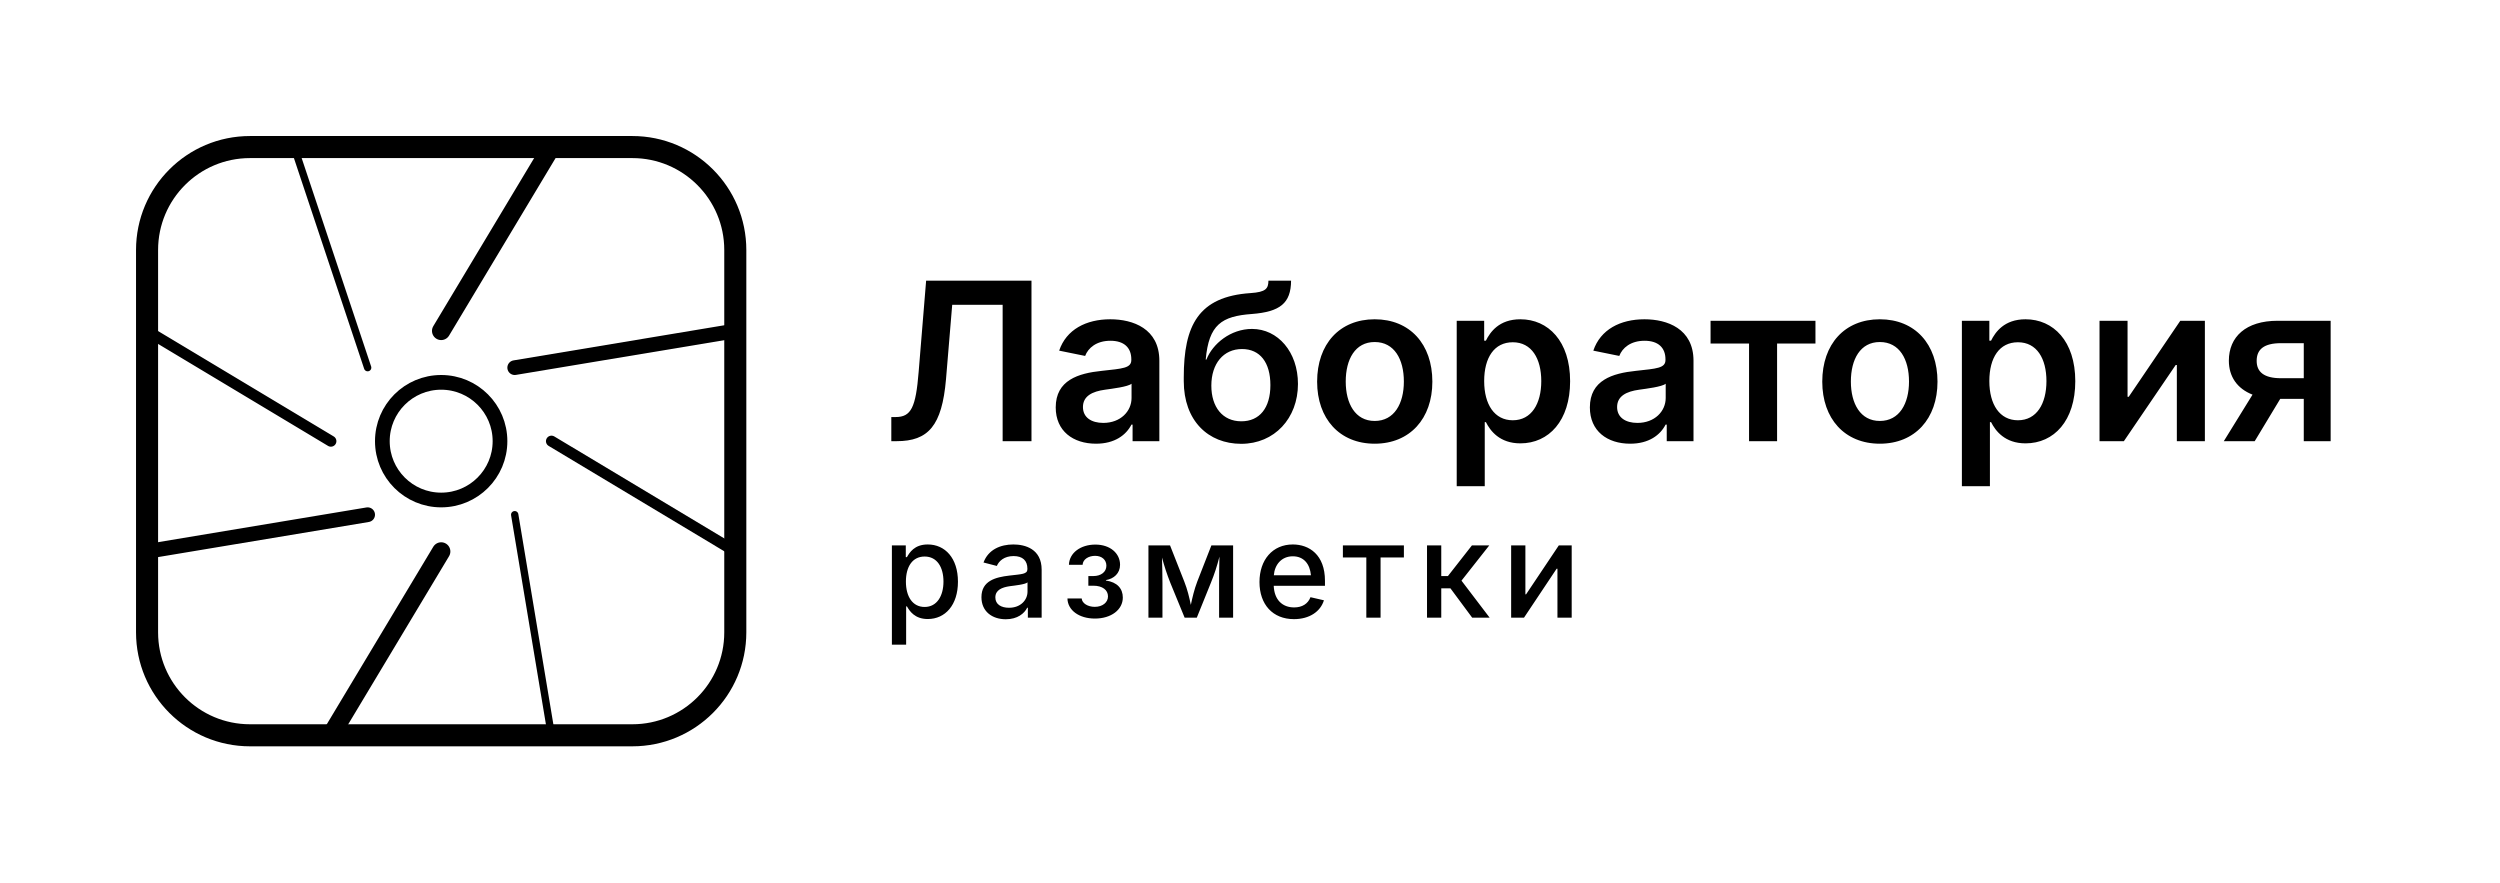
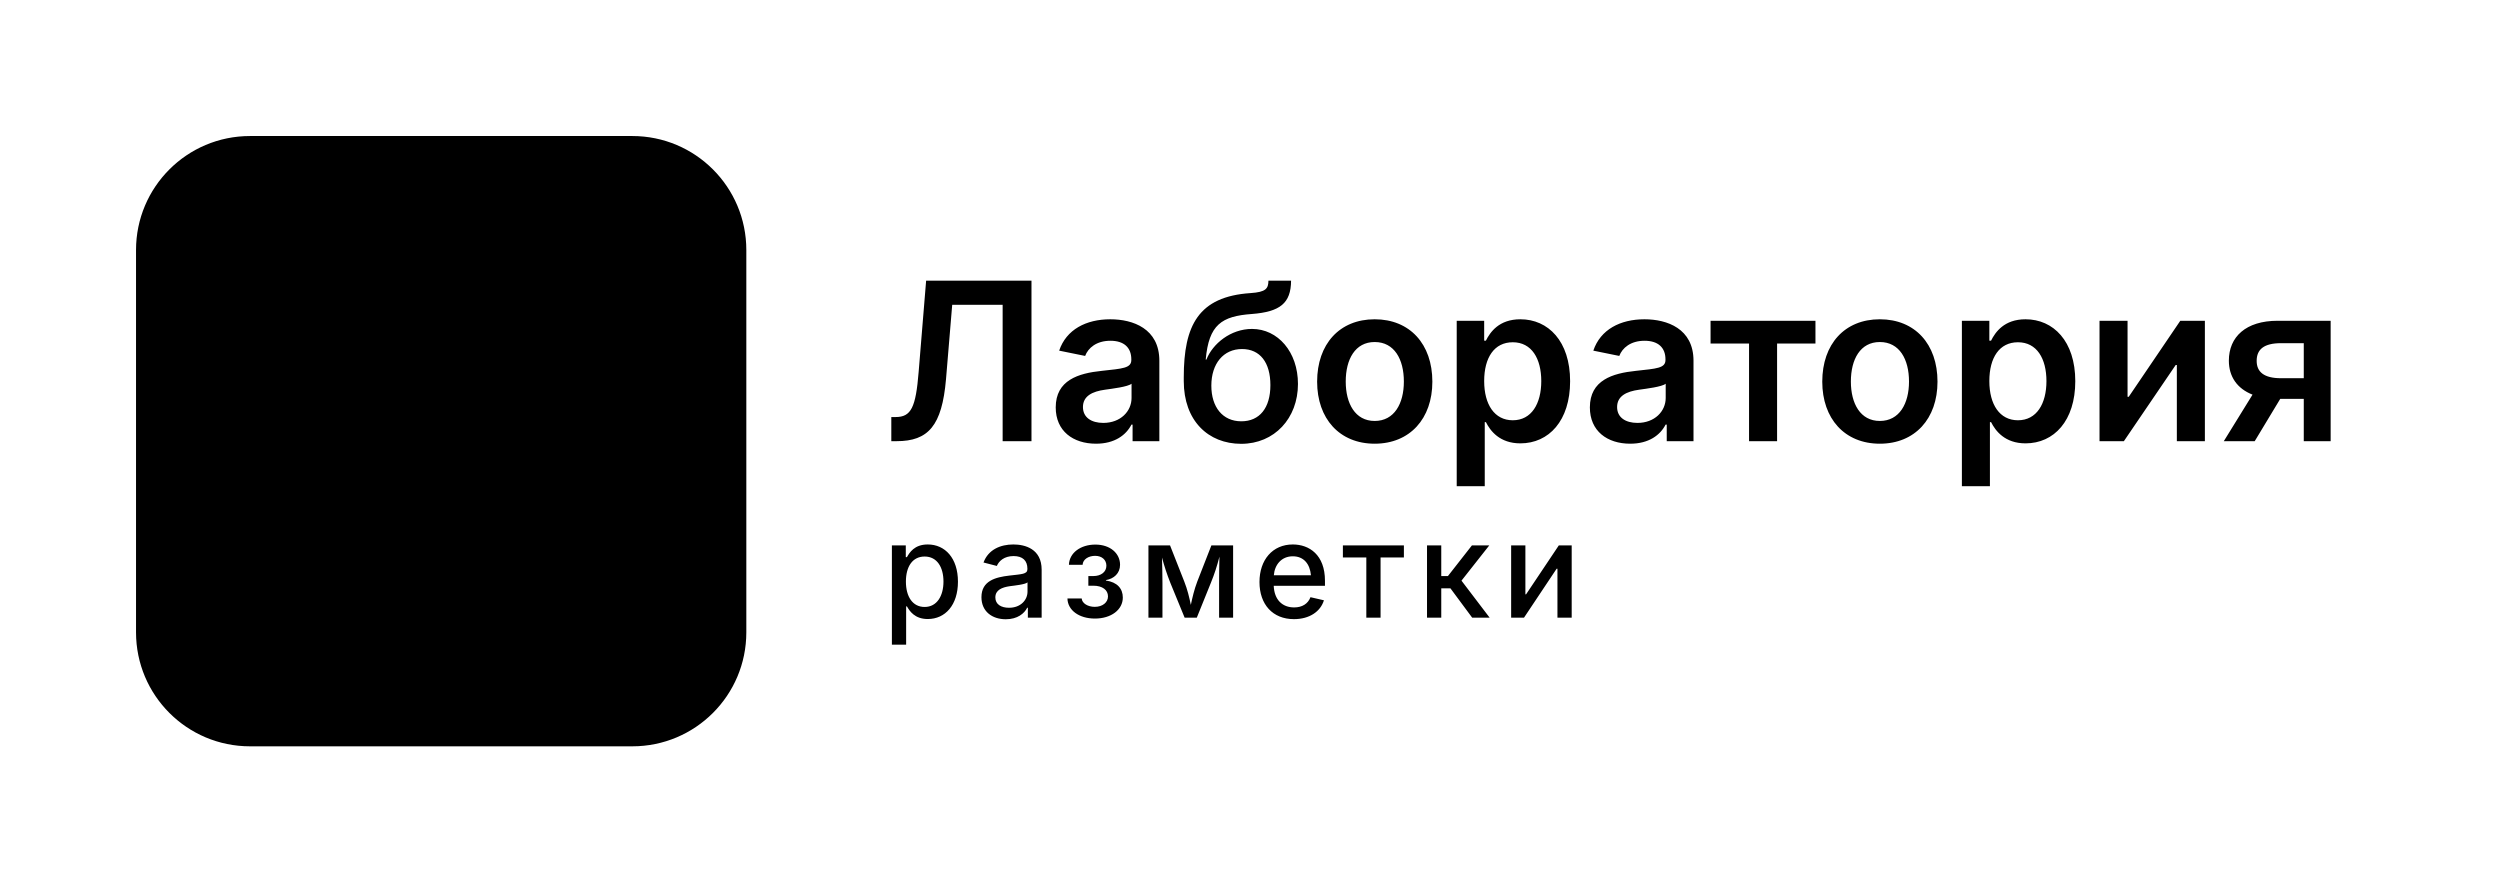
<svg xmlns="http://www.w3.org/2000/svg" width="340" height="120" viewBox="0 0 340 120">
-   <rect x="20" y="20" width="80" height="80" rx="14" fill="none" stroke="#000000" stroke-width="3" />
+   <rect x="20" y="20" width="80" height="80" rx="14" fill="currentColor" stroke="#000000" stroke-width="3" />
  <line x1="50" y1="50" x2="40" y2="20" stroke="#000" stroke-width="1" stroke-linecap="round" />
  <line x1="45" y1="60" x2="20" y2="45" stroke="#000" stroke-width="1.5" stroke-linecap="round" />
  <line x1="50" y1="70" x2="20" y2="75" stroke="#000" stroke-width="2" stroke-linecap="round" />
  <line x1="60" y1="75" x2="45" y2="100" stroke="#000" stroke-width="2.5" stroke-linecap="round" />
  <line x1="70" y1="70" x2="75" y2="100" stroke="#000" stroke-width="1" stroke-linecap="round" />
  <line x1="75" y1="60" x2="100" y2="75" stroke="#000" stroke-width="1.5" stroke-linecap="round" />
  <line x1="70" y1="50" x2="100" y2="45" stroke="#000" stroke-width="2" stroke-linecap="round" />
  <line x1="60" y1="45" x2="75" y2="20" stroke="#000" stroke-width="2.5" stroke-linecap="round" />
-   <circle cx="60" cy="60" r="8" fill="none" stroke="#000" stroke-width="2" />
+   <circle cx="60" cy="60" r="8" fill="currentColor" stroke="#000" stroke-width="2" />
  <text x="120" y="60" font-size="30" font-family="Inter, Segoe UI, Arial, sans-serif" font-weight="600" fill="#000000">
    Лаборатория
  </text>
  <text x="120" y="84" font-size="18" font-family="Inter, Segoe UI, Arial, sans-serif" font-weight="500" letter-spacing="0.08em" fill="#000000">
    разметки
  </text>
</svg>
